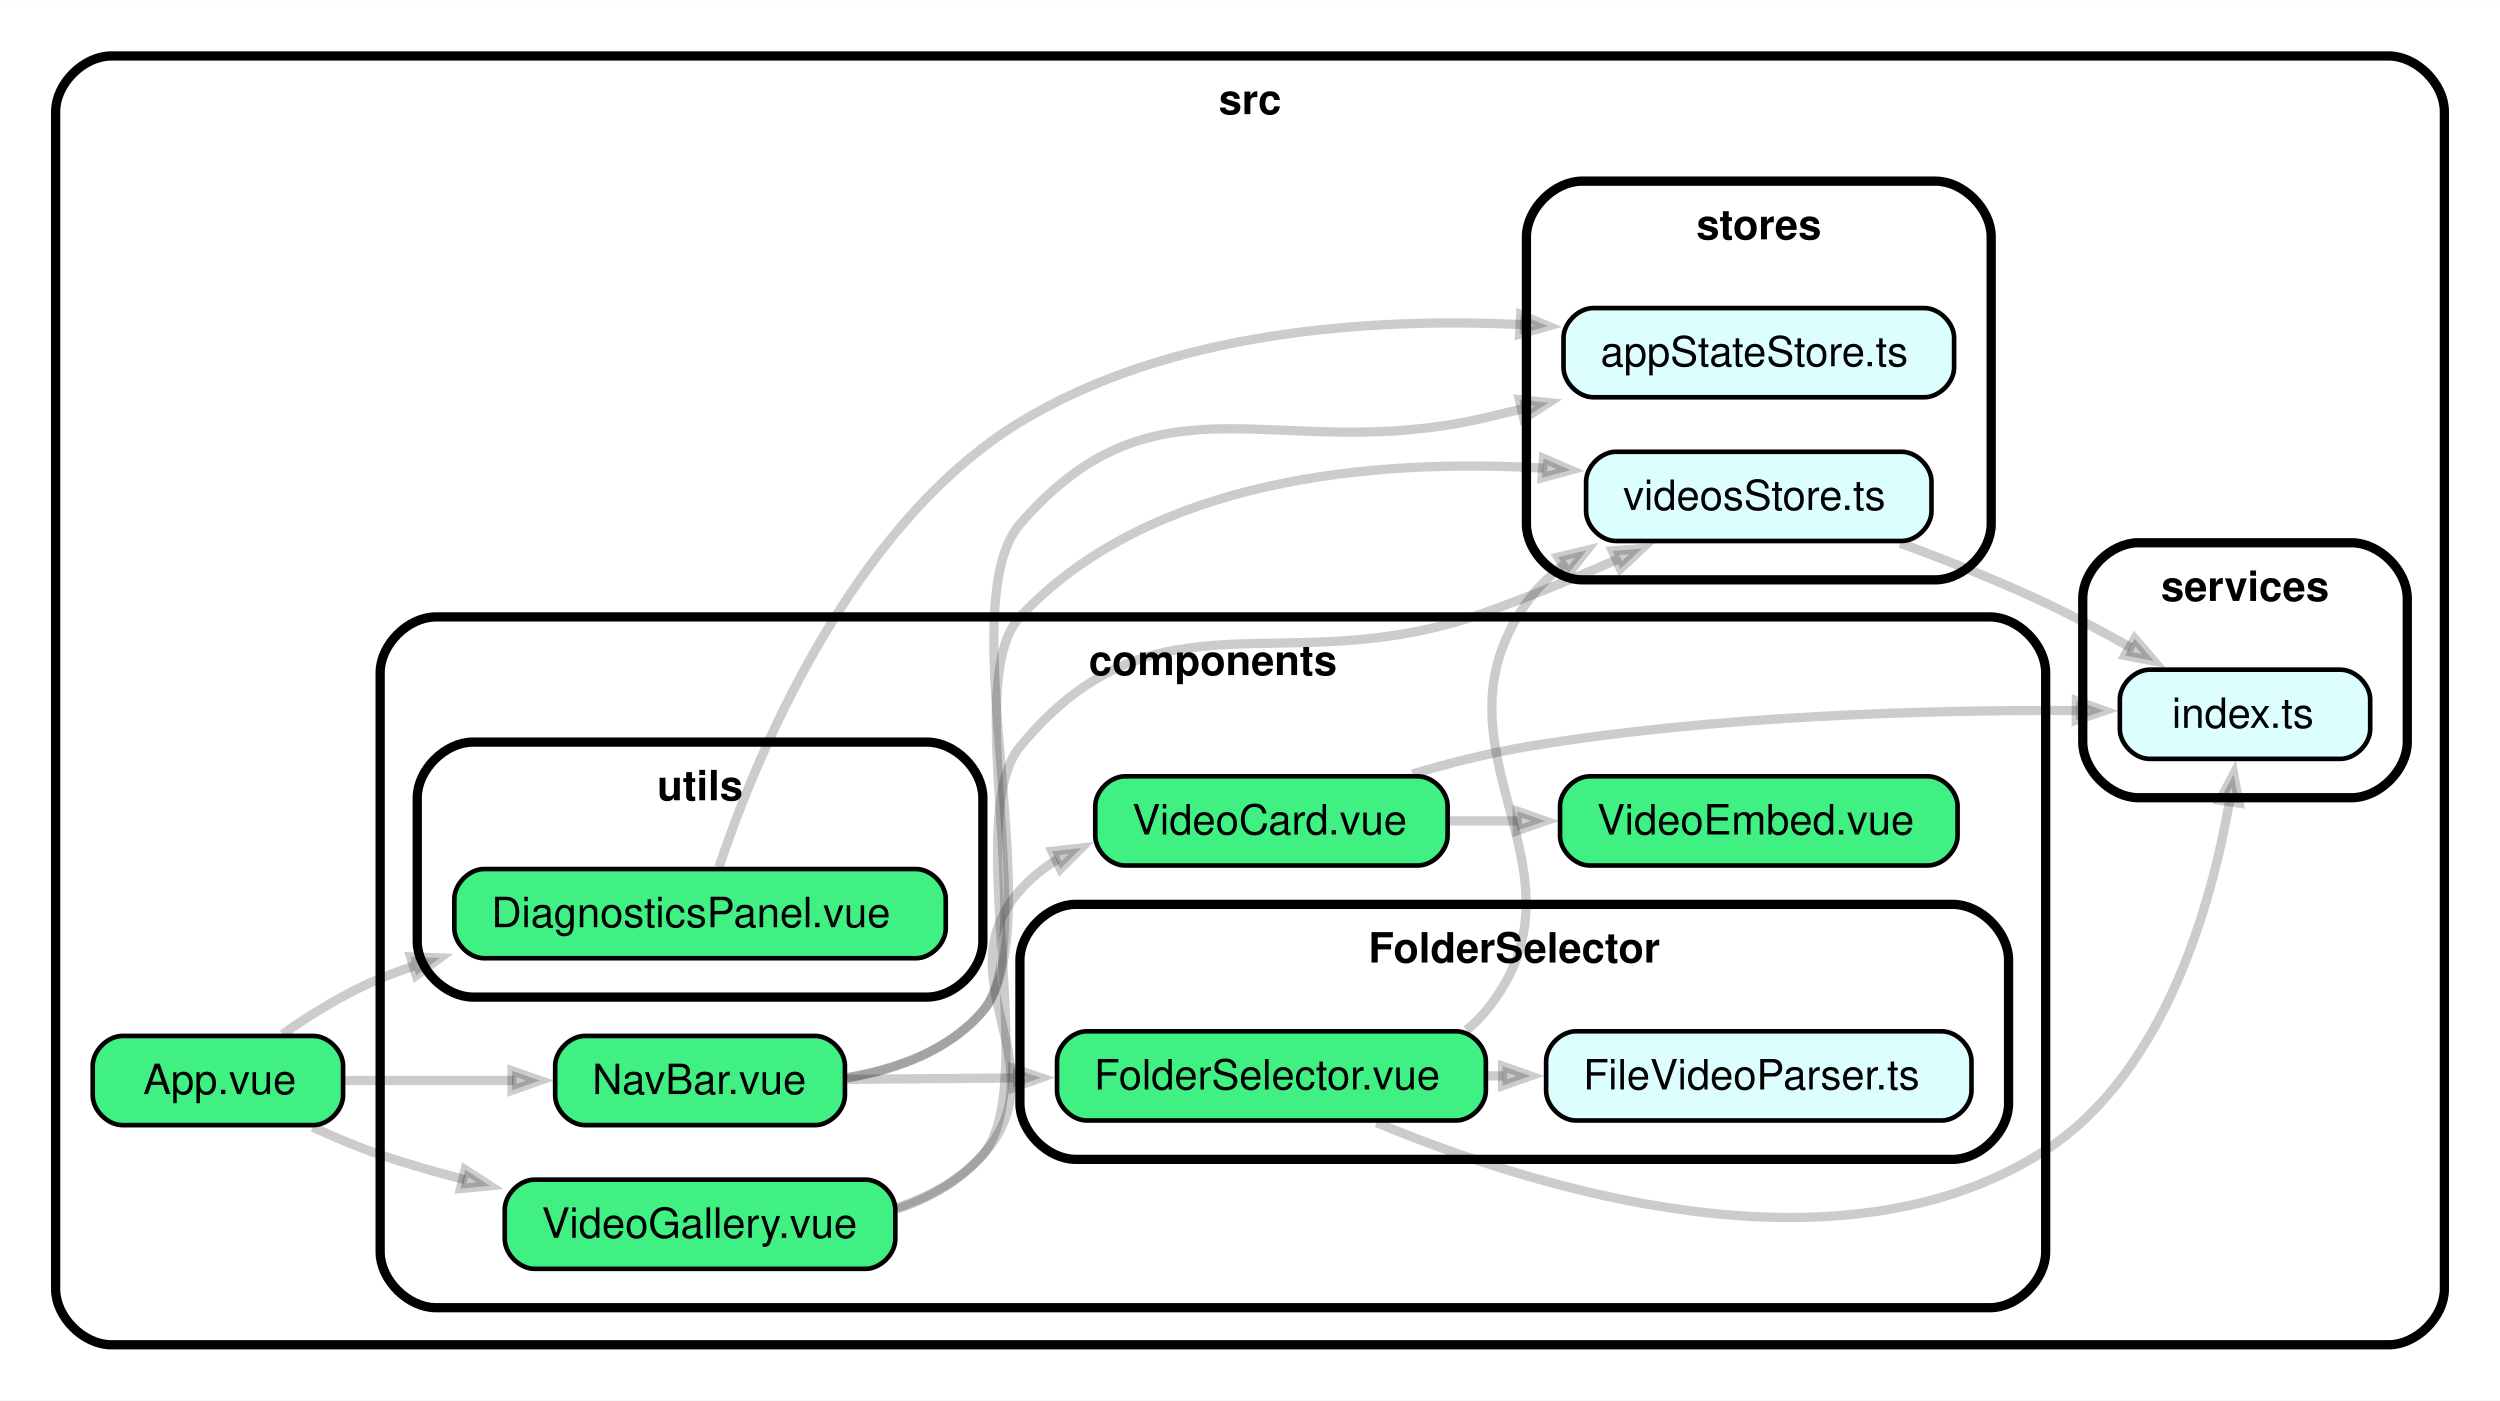
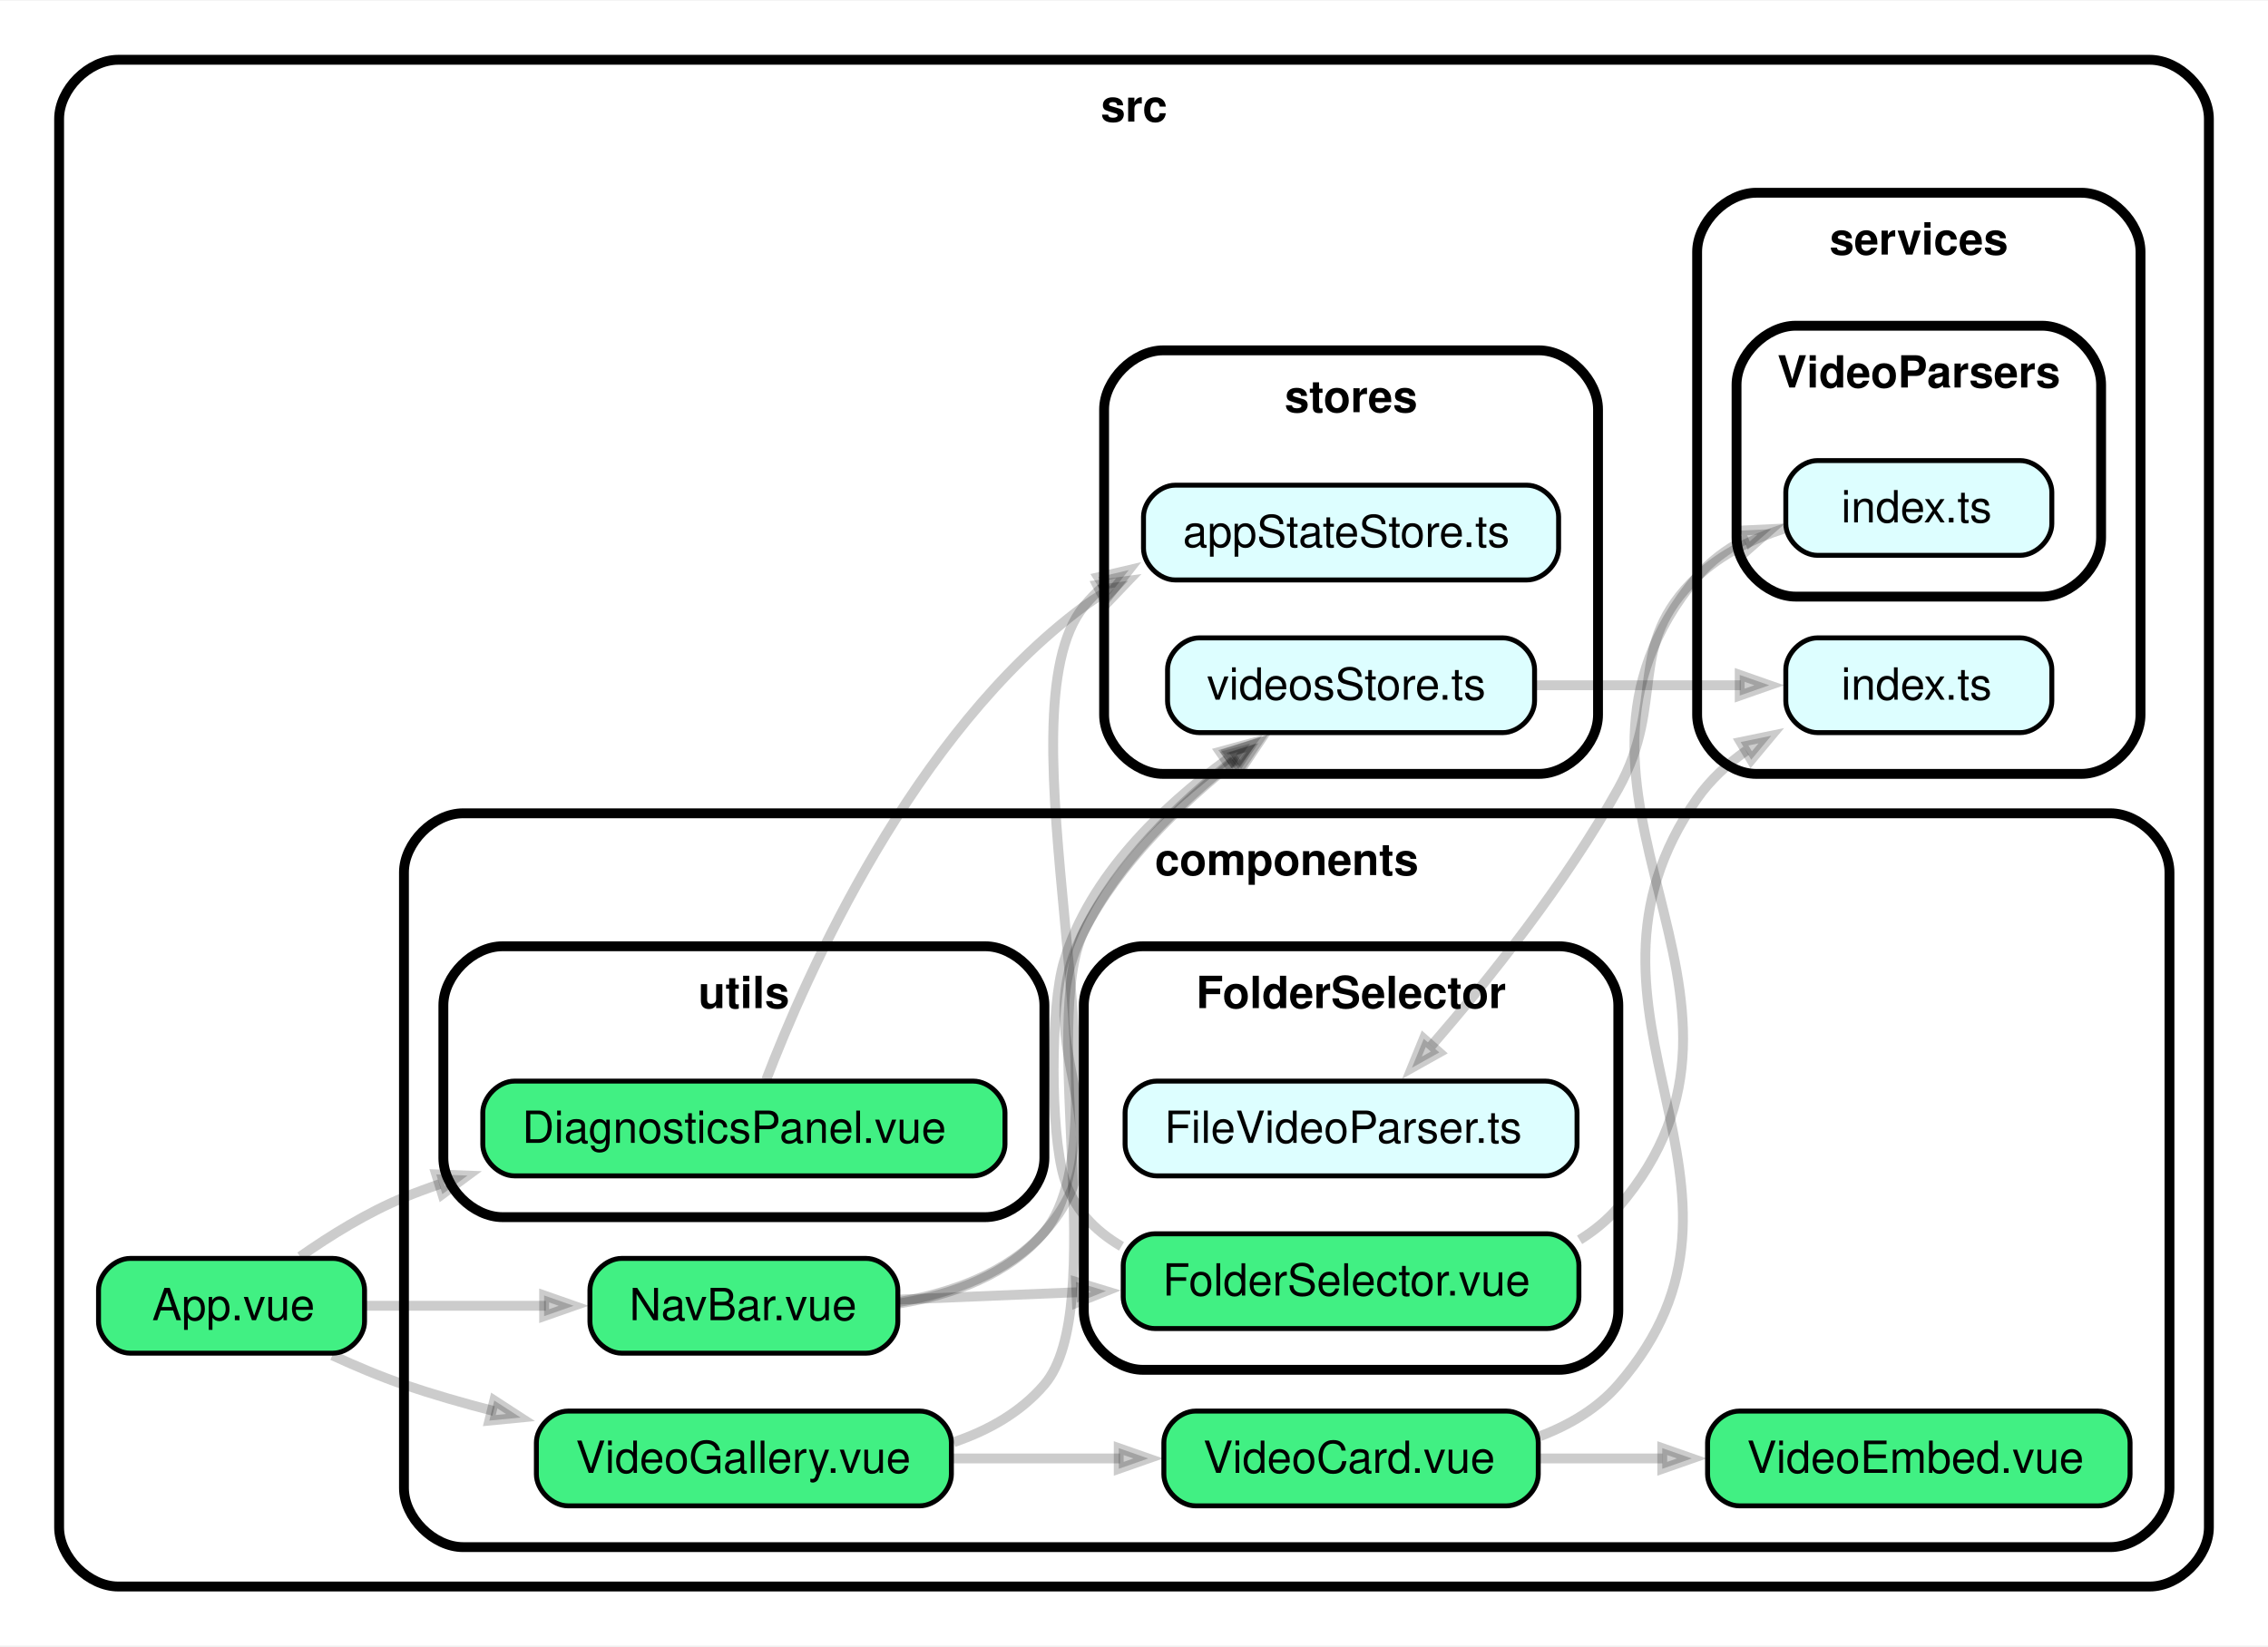
- <svg xmlns="http://www.w3.org/2000/svg" xmlns:xlink="http://www.w3.org/1999/xlink" width="539pt" height="302pt" viewBox="0.00 0.00 539.25 302.00">
-   <g id="graph0" class="graph" transform="scale(1 1) rotate(0) translate(4 298)">
-     <polygon fill="white" stroke="none" points="-4,4 -4,-298 535.25,-298 535.25,4 -4,4" />
+ <svg xmlns="http://www.w3.org/2000/svg" xmlns:xlink="http://www.w3.org/1999/xlink" width="460pt" height="334pt" viewBox="0.00 0.00 460.38 334.00">
+   <g id="graph0" class="graph" transform="scale(1 1) rotate(0) translate(4 330)">
+     <polygon fill="white" stroke="none" points="-4,4 -4,-330 456.38,-330 456.38,4 -4,4" />
    <g id="clust1" class="cluster">
-       <path fill="#ffffff" stroke="black" stroke-width="2" d="M20,-8C20,-8 511.25,-8 511.25,-8 517.25,-8 523.25,-14 523.25,-20 523.25,-20 523.25,-274 523.25,-274 523.25,-280 517.25,-286 511.25,-286 511.25,-286 20,-286 20,-286 14,-286 8,-280 8,-274 8,-274 8,-20 8,-20 8,-14 14,-8 20,-8" />
-       <text text-anchor="middle" x="265.62" y="-273.45" font-family="Helvetica,sans-Serif" font-weight="bold" font-size="9.00">src</text>
+       <path fill="#ffffff" stroke="black" stroke-width="2" d="M20,-8C20,-8 432.38,-8 432.38,-8 438.38,-8 444.38,-14 444.38,-20 444.38,-20 444.38,-306 444.38,-306 444.38,-312 438.38,-318 432.38,-318 432.38,-318 20,-318 20,-318 14,-318 8,-312 8,-306 8,-306 8,-20 8,-20 8,-14 14,-8 20,-8" />
+       <text text-anchor="middle" x="226.19" y="-305.45" font-family="Helvetica,sans-Serif" font-weight="bold" font-size="9.00">src</text>
    </g>
    <g id="clust2" class="cluster">
-       <path fill="#ffffff" stroke="black" stroke-width="2" d="M90,-16C90,-16 425.25,-16 425.25,-16 431.25,-16 437.25,-22 437.25,-28 437.25,-28 437.25,-153 437.25,-153 437.25,-159 431.25,-165 425.25,-165 425.25,-165 90,-165 90,-165 84,-165 78,-159 78,-153 78,-153 78,-28 78,-28 78,-22 84,-16 90,-16" />
-       <text text-anchor="middle" x="257.62" y="-152.45" font-family="Helvetica,sans-Serif" font-weight="bold" font-size="9.00">components</text>
+       <path fill="#ffffff" stroke="black" stroke-width="2" d="M90,-16C90,-16 424.38,-16 424.38,-16 430.38,-16 436.38,-22 436.38,-28 436.38,-28 436.38,-153 436.38,-153 436.38,-159 430.38,-165 424.38,-165 424.38,-165 90,-165 90,-165 84,-165 78,-159 78,-153 78,-153 78,-28 78,-28 78,-22 84,-16 90,-16" />
+       <text text-anchor="middle" x="257.19" y="-152.45" font-family="Helvetica,sans-Serif" font-weight="bold" font-size="9.00">components</text>
    </g>
    <g id="clust3" class="cluster">
-       <path fill="#ffffff" stroke="black" stroke-width="2" d="M228,-48C228,-48 417.25,-48 417.25,-48 423.25,-48 429.25,-54 429.25,-60 429.25,-60 429.25,-91 429.25,-91 429.25,-97 423.25,-103 417.25,-103 417.25,-103 228,-103 228,-103 222,-103 216,-97 216,-91 216,-91 216,-60 216,-60 216,-54 222,-48 228,-48" />
-       <text text-anchor="middle" x="322.62" y="-90.45" font-family="Helvetica,sans-Serif" font-weight="bold" font-size="9.00">FolderSelector</text>
+       <path fill="#ffffff" stroke="black" stroke-width="2" d="M228,-52C228,-52 312.5,-52 312.5,-52 318.5,-52 324.5,-58 324.5,-64 324.5,-64 324.5,-126 324.5,-126 324.5,-132 318.5,-138 312.5,-138 312.5,-138 228,-138 228,-138 222,-138 216,-132 216,-126 216,-126 216,-64 216,-64 216,-58 222,-52 228,-52" />
+       <text text-anchor="middle" x="270.25" y="-125.45" font-family="Helvetica,sans-Serif" font-weight="bold" font-size="9.00">FolderSelector</text>
    </g>
    <g id="clust4" class="cluster">
      <path fill="#ffffff" stroke="black" stroke-width="2" d="M98,-83C98,-83 196,-83 196,-83 202,-83 208,-89 208,-95 208,-95 208,-126 208,-126 208,-132 202,-138 196,-138 196,-138 98,-138 98,-138 92,-138 86,-132 86,-126 86,-126 86,-95 86,-95 86,-89 92,-83 98,-83" />
      <text text-anchor="middle" x="147" y="-125.45" font-family="Helvetica,sans-Serif" font-weight="bold" font-size="9.00">utils</text>
    </g>
    <g id="clust5" class="cluster">
-       <path fill="#ffffff" stroke="black" stroke-width="2" d="M457.25,-126C457.25,-126 503.25,-126 503.25,-126 509.25,-126 515.25,-132 515.25,-138 515.25,-138 515.25,-169 515.25,-169 515.25,-175 509.25,-181 503.25,-181 503.25,-181 457.25,-181 457.25,-181 451.25,-181 445.25,-175 445.25,-169 445.25,-169 445.25,-138 445.25,-138 445.25,-132 451.25,-126 457.25,-126" />
-       <text text-anchor="middle" x="480.25" y="-168.45" font-family="Helvetica,sans-Serif" font-weight="bold" font-size="9.00">services</text>
+       <path fill="#ffffff" stroke="black" stroke-width="2" d="M352.5,-173C352.5,-173 418.5,-173 418.5,-173 424.5,-173 430.5,-179 430.5,-185 430.5,-185 430.5,-279 430.5,-279 430.5,-285 424.5,-291 418.5,-291 418.5,-291 352.5,-291 352.5,-291 346.5,-291 340.5,-285 340.5,-279 340.5,-279 340.5,-185 340.5,-185 340.5,-179 346.5,-173 352.5,-173" />
+       <text text-anchor="middle" x="385.5" y="-278.45" font-family="Helvetica,sans-Serif" font-weight="bold" font-size="9.00">services</text>
    </g>
    <g id="clust6" class="cluster">
-       <path fill="#ffffff" stroke="black" stroke-width="2" d="M337.25,-173C337.25,-173 413.5,-173 413.5,-173 419.5,-173 425.5,-179 425.5,-185 425.5,-185 425.5,-247 425.5,-247 425.5,-253 419.5,-259 413.5,-259 413.5,-259 337.25,-259 337.25,-259 331.25,-259 325.25,-253 325.25,-247 325.25,-247 325.25,-185 325.25,-185 325.25,-179 331.25,-173 337.25,-173" />
-       <text text-anchor="middle" x="375.38" y="-246.45" font-family="Helvetica,sans-Serif" font-weight="bold" font-size="9.00">stores</text>
+       <path fill="#ffffff" stroke="black" stroke-width="2" d="M360.5,-209C360.5,-209 410.5,-209 410.5,-209 416.5,-209 422.5,-215 422.5,-221 422.5,-221 422.5,-252 422.5,-252 422.5,-258 416.5,-264 410.5,-264 410.5,-264 360.5,-264 360.5,-264 354.5,-264 348.5,-258 348.5,-252 348.5,-252 348.5,-221 348.5,-221 348.5,-215 354.5,-209 360.5,-209" />
+       <text text-anchor="middle" x="385.5" y="-251.45" font-family="Helvetica,sans-Serif" font-weight="bold" font-size="9.00">VideoParsers</text>
+     </g>
+     <g id="clust7" class="cluster">
+       <path fill="#ffffff" stroke="black" stroke-width="2" d="M232.12,-173C232.12,-173 308.38,-173 308.38,-173 314.38,-173 320.38,-179 320.38,-185 320.38,-185 320.38,-247 320.38,-247 320.38,-253 314.38,-259 308.38,-259 308.38,-259 232.12,-259 232.12,-259 226.12,-259 220.12,-253 220.12,-247 220.12,-247 220.12,-185 220.12,-185 220.12,-179 226.12,-173 232.12,-173" />
+       <text text-anchor="middle" x="270.25" y="-246.45" font-family="Helvetica,sans-Serif" font-weight="bold" font-size="9.00">stores</text>
    </g>
    <g id="node1" class="node">
      <g id="a_node1">
        <a xlink:href="src/App.vue" xlink:title="App.vue">
          <path fill="#41f083" stroke="black" d="M63.58,-74.62C63.58,-74.62 22.42,-74.62 22.42,-74.62 19.21,-74.62 16,-71.42 16,-68.21 16,-68.21 16,-61.79 16,-61.79 16,-58.58 19.21,-55.38 22.42,-55.38 22.42,-55.38 63.58,-55.38 63.58,-55.38 66.79,-55.38 70,-58.58 70,-61.79 70,-61.79 70,-68.21 70,-68.21 70,-71.42 66.79,-74.62 63.58,-74.62" />
          <text text-anchor="start" x="26.88" y="-62.08" font-family="Helvetica,sans-Serif" font-size="9.00">App.vue</text>
        </a>
      </g>
    </g>
    <g id="node2" class="node">
      <g id="a_node2">
        <a xlink:href="src/components/NavBar.vue" xlink:title="NavBar.vue">
          <path fill="#41f083" stroke="black" d="M171.83,-74.62C171.83,-74.62 122.17,-74.62 122.17,-74.62 118.96,-74.62 115.75,-71.42 115.75,-68.21 115.75,-68.21 115.75,-61.79 115.75,-61.79 115.75,-58.58 118.96,-55.38 122.17,-55.38 122.17,-55.38 171.83,-55.38 171.83,-55.38 175.04,-55.38 178.25,-58.58 178.25,-61.79 178.25,-61.79 178.25,-68.21 178.25,-68.21 178.25,-71.42 175.04,-74.62 171.83,-74.62" />
          <text text-anchor="start" x="123.75" y="-62.08" font-family="Helvetica,sans-Serif" font-size="9.00">NavBar.vue</text>
        </a>
      </g>
    </g>
    <g id="edge1" class="edge">
      <path fill="none" stroke="#000000" stroke-width="2" stroke-opacity="0.2" d="M70.27,-65C81.38,-65 94.56,-65 106.79,-65" />
      <polygon fill="#000000" fill-opacity="0.2" stroke="#000000" stroke-width="2" stroke-opacity="0.2" points="106.45,-67.1 112.45,-65 106.45,-62.9 106.45,-67.1" />
    </g>
    <g id="node3" class="node">
      <g id="a_node3">
        <a xlink:href="src/components/utils/DiagnosticsPanel.vue" xlink:title="DiagnosticsPanel.vue">
          <path fill="#41f083" stroke="black" d="M193.58,-110.62C193.58,-110.62 100.42,-110.62 100.42,-110.62 97.21,-110.62 94,-107.42 94,-104.21 94,-104.21 94,-97.79 94,-97.79 94,-94.58 97.21,-91.38 100.42,-91.38 100.42,-91.38 193.58,-91.38 193.58,-91.38 196.79,-91.38 200,-94.58 200,-97.79 200,-97.79 200,-104.21 200,-104.21 200,-107.42 196.79,-110.62 193.58,-110.62" />
          <text text-anchor="start" x="102" y="-98.08" font-family="Helvetica,sans-Serif" font-size="9.00">DiagnosticsPanel.vue</text>
        </a>
      </g>
    </g>
    <g id="edge2" class="edge">
      <path fill="none" stroke="#000000" stroke-width="2" stroke-opacity="0.2" d="M56.93,-74.99C63.03,-79.27 70.58,-83.96 78,-87 80.35,-87.96 82.78,-88.86 85.25,-89.7" />
      <polygon fill="#000000" fill-opacity="0.2" stroke="#000000" stroke-width="2" stroke-opacity="0.2" points="84.55,-91.68 90.9,-91.44 85.79,-87.67 84.55,-91.68" />
    </g>
    <g id="node4" class="node">
      <g id="a_node4">
        <a xlink:href="src/components/VideoGallery.vue" xlink:title="VideoGallery.vue">
          <path fill="#41f083" stroke="black" d="M182.71,-43.62C182.71,-43.62 111.29,-43.62 111.29,-43.62 108.08,-43.62 104.88,-40.42 104.88,-37.21 104.88,-37.21 104.88,-30.79 104.88,-30.79 104.88,-27.58 108.08,-24.38 111.29,-24.38 111.29,-24.38 182.71,-24.38 182.71,-24.38 185.92,-24.38 189.12,-27.58 189.12,-30.79 189.12,-30.79 189.12,-37.21 189.12,-37.21 189.12,-40.42 185.92,-43.62 182.71,-43.62" />
          <text text-anchor="start" x="112.88" y="-31.07" font-family="Helvetica,sans-Serif" font-size="9.00">VideoGallery.vue</text>
        </a>
      </g>
    </g>
    <g id="edge3" class="edge">
      <path fill="none" stroke="#000000" stroke-width="2" stroke-opacity="0.2" d="M63.47,-54.93C68.15,-52.77 73.18,-50.64 78,-49 83.82,-47.02 90.01,-45.23 96.2,-43.64" />
      <polygon fill="#000000" fill-opacity="0.2" stroke="#000000" stroke-width="2" stroke-opacity="0.2" points="96.33,-45.77 101.66,-42.31 95.33,-41.69 96.33,-45.77" />
    </g>
    <g id="node6" class="node">
      <g id="a_node6">
        <a xlink:href="src/components/FolderSelector/FolderSelector.vue" xlink:title="FolderSelector.vue">
-           <path fill="#41f083" stroke="black" d="M310.08,-75.62C310.08,-75.62 230.42,-75.62 230.42,-75.62 227.21,-75.62 224,-72.42 224,-69.21 224,-69.21 224,-62.79 224,-62.79 224,-59.58 227.21,-56.38 230.42,-56.38 230.42,-56.38 310.08,-56.38 310.08,-56.38 313.29,-56.38 316.5,-59.58 316.5,-62.79 316.5,-62.79 316.5,-69.21 316.5,-69.21 316.5,-72.42 313.29,-75.62 310.08,-75.62" />
-           <text text-anchor="start" x="232" y="-63.08" font-family="Helvetica,sans-Serif" font-size="9.00">FolderSelector.vue</text>
+           <path fill="#41f083" stroke="black" d="M310.08,-79.62C310.08,-79.62 230.42,-79.62 230.42,-79.62 227.21,-79.62 224,-76.42 224,-73.21 224,-73.21 224,-66.79 224,-66.79 224,-63.58 227.21,-60.38 230.42,-60.38 230.42,-60.38 310.08,-60.38 310.08,-60.38 313.29,-60.38 316.5,-63.58 316.5,-66.79 316.5,-66.79 316.5,-73.21 316.5,-73.21 316.5,-76.42 313.29,-79.62 310.08,-79.62" />
+           <text text-anchor="start" x="232" y="-67.08" font-family="Helvetica,sans-Serif" font-size="9.00">FolderSelector.vue</text>
+         </a>
+       </g>
+     </g>
+     <g id="edge6" class="edge">
+       <path fill="none" stroke="#000000" stroke-width="2" stroke-opacity="0.2" d="M178.6,-66.26C189.55,-66.71 202.25,-67.24 214.61,-67.75" />
+       <polygon fill="#000000" fill-opacity="0.2" stroke="#000000" stroke-width="2" stroke-opacity="0.2" points="214.42,-69.84 220.5,-67.99 214.6,-65.64 214.42,-69.84" />
+     </g>
+     <g id="node8" class="node">
+       <g id="a_node8">
+         <a xlink:href="src/stores/videosStore.ts" xlink:title="videosStore.ts">
+           <path fill="#ddfeff" stroke="black" d="M301.08,-200.62C301.08,-200.62 239.42,-200.62 239.42,-200.62 236.21,-200.62 233,-197.42 233,-194.21 233,-194.21 233,-187.79 233,-187.79 233,-184.58 236.21,-181.38 239.42,-181.38 239.42,-181.38 301.08,-181.38 301.08,-181.38 304.29,-181.38 307.5,-184.58 307.5,-187.79 307.5,-187.79 307.5,-194.21 307.5,-194.21 307.5,-197.42 304.29,-200.62 301.08,-200.62" />
+           <text text-anchor="start" x="241" y="-188.07" font-family="Helvetica,sans-Serif" font-size="9.00">videosStore.ts</text>
+         </a>
+       </g>
+     </g>
+     <g id="edge8" class="edge">
+       <path fill="none" stroke="#000000" stroke-width="2" stroke-opacity="0.2" d="M178.48,-65.77C189.27,-67.63 200.57,-71.66 208,-80 226.2,-100.41 203.53,-116.67 216,-141 223.12,-154.89 235.69,-166.97 246.84,-175.79" />
+       <polygon fill="#000000" fill-opacity="0.2" stroke="#000000" stroke-width="2" stroke-opacity="0.2" points="245.41,-177.34 251.47,-179.27 247.93,-173.98 245.41,-177.34" />
+     </g>
+     <g id="node9" class="node">
+       <g id="a_node9">
+         <a xlink:href="src/stores/appStateStore.ts" xlink:title="appStateStore.ts">
+           <path fill="#ddfeff" stroke="black" d="M305.96,-231.62C305.96,-231.62 234.54,-231.62 234.54,-231.62 231.33,-231.62 228.12,-228.42 228.12,-225.21 228.12,-225.21 228.12,-218.79 228.12,-218.79 228.12,-215.58 231.33,-212.38 234.54,-212.38 234.54,-212.38 305.96,-212.38 305.96,-212.38 309.17,-212.38 312.38,-215.58 312.38,-218.79 312.38,-218.79 312.38,-225.21 312.38,-225.21 312.38,-228.42 309.17,-231.62 305.96,-231.62" />
+           <text text-anchor="start" x="236.12" y="-219.07" font-family="Helvetica,sans-Serif" font-size="9.00">appStateStore.ts</text>
        </a>
      </g>
    </g>
    <g id="edge7" class="edge">
-       <path fill="none" stroke="#000000" stroke-width="2" stroke-opacity="0.2" d="M178.6,-65.25C189.55,-65.34 202.25,-65.45 214.61,-65.55" />
-       <polygon fill="#000000" fill-opacity="0.2" stroke="#000000" stroke-width="2" stroke-opacity="0.2" points="214.49,-67.65 220.5,-65.6 214.52,-63.45 214.49,-67.65" />
+       <path fill="none" stroke="#000000" stroke-width="2" stroke-opacity="0.2" d="M178.47,-65.46C189.4,-67.26 200.79,-71.34 208,-80 226.1,-101.73 198.23,-185 216,-207 217.28,-208.58 218.7,-210 220.25,-211.28" />
+       <polygon fill="#000000" fill-opacity="0.2" stroke="#000000" stroke-width="2" stroke-opacity="0.2" points="218.94,-212.93 225.12,-214.38 221.19,-209.39 218.94,-212.93" />
    </g>
-     <g id="node8" class="node">
-       <g id="a_node8">
-         <a xlink:href="src/stores/videosStore.ts" xlink:title="videosStore.ts">
-           <path fill="#ddfeff" stroke="black" d="M406.21,-200.62C406.21,-200.62 344.54,-200.62 344.54,-200.62 341.33,-200.62 338.12,-197.42 338.12,-194.21 338.12,-194.21 338.12,-187.79 338.12,-187.79 338.12,-184.58 341.33,-181.38 344.54,-181.38 344.54,-181.38 406.21,-181.38 406.21,-181.38 409.42,-181.38 412.62,-184.58 412.62,-187.79 412.62,-187.79 412.62,-194.21 412.62,-194.21 412.62,-197.42 409.42,-200.62 406.21,-200.62" />
-           <text text-anchor="start" x="346.12" y="-188.07" font-family="Helvetica,sans-Serif" font-size="9.00">videosStore.ts</text>
+     <g id="edge13" class="edge">
+       <path fill="none" stroke="#000000" stroke-width="2" stroke-opacity="0.2" d="M151.53,-110.89C159.56,-131.92 181.21,-181.23 216,-207 217.22,-207.9 218.49,-208.75 219.81,-209.55" />
+       <polygon fill="#000000" fill-opacity="0.2" stroke="#000000" stroke-width="2" stroke-opacity="0.2" points="218.71,-211.35 225.01,-212.21 220.62,-207.61 218.71,-211.35" />
+     </g>
+     <g id="edge12" class="edge">
+       <path fill="none" stroke="#000000" stroke-width="2" stroke-opacity="0.2" d="M189.58,-37.3C196.62,-39.68 203.19,-43.36 208,-49 221.32,-64.61 207.04,-122.54 216,-141 222.77,-154.94 235.21,-166.97 246.37,-175.73" />
+       <polygon fill="#000000" fill-opacity="0.2" stroke="#000000" stroke-width="2" stroke-opacity="0.2" points="244.95,-177.29 251.02,-179.2 247.46,-173.93 244.95,-177.29" />
+     </g>
+     <g id="node10" class="node">
+       <g id="a_node10">
+         <a xlink:href="src/components/VideoCard.vue" xlink:title="VideoCard.vue">
+           <path fill="#41f083" stroke="black" d="M301.83,-43.62C301.83,-43.62 238.67,-43.62 238.67,-43.62 235.46,-43.62 232.25,-40.42 232.25,-37.21 232.25,-37.21 232.25,-30.79 232.25,-30.79 232.25,-27.58 235.46,-24.38 238.67,-24.38 238.67,-24.38 301.83,-24.38 301.83,-24.38 305.04,-24.38 308.25,-27.58 308.25,-30.79 308.25,-30.79 308.25,-37.21 308.25,-37.21 308.25,-40.42 305.04,-43.62 301.83,-43.62" />
+           <text text-anchor="start" x="240.25" y="-31.07" font-family="Helvetica,sans-Serif" font-size="9.00">VideoCard.vue</text>
+         </a>
+       </g>
+     </g>
+     <g id="edge11" class="edge">
+       <path fill="none" stroke="#000000" stroke-width="2" stroke-opacity="0.2" d="M189.39,-34C200.32,-34 212.19,-34 223.35,-34" />
+       <polygon fill="#000000" fill-opacity="0.2" stroke="#000000" stroke-width="2" stroke-opacity="0.2" points="223.09,-36.1 229.09,-34 223.09,-31.9 223.09,-36.1" />
+     </g>
+     <g id="node5" class="node">
+       <g id="a_node5">
+         <a xlink:href="src/components/FolderSelector/FileVideoParser.ts" xlink:title="FileVideoParser.ts">
+           <path fill="#ddfeff" stroke="black" d="M309.71,-110.62C309.71,-110.62 230.79,-110.62 230.79,-110.62 227.58,-110.62 224.38,-107.42 224.38,-104.21 224.38,-104.21 224.38,-97.79 224.38,-97.79 224.38,-94.58 227.58,-91.38 230.79,-91.38 230.79,-91.38 309.71,-91.38 309.71,-91.38 312.92,-91.38 316.12,-94.58 316.12,-97.79 316.12,-97.79 316.12,-104.21 316.12,-104.21 316.12,-107.42 312.92,-110.62 309.71,-110.62" />
+           <text text-anchor="start" x="232.38" y="-98.08" font-family="Helvetica,sans-Serif" font-size="9.00">FileVideoParser.ts</text>
+         </a>
+       </g>
+     </g>
+     <g id="node7" class="node">
+       <g id="a_node7">
+         <a xlink:href="src/services/VideoParsers/index.ts" xlink:title="index.ts">
+           <path fill="#ddfeff" stroke="black" d="M406.08,-236.62C406.08,-236.62 364.92,-236.62 364.92,-236.62 361.71,-236.62 358.5,-233.42 358.5,-230.21 358.5,-230.21 358.5,-223.79 358.5,-223.79 358.5,-220.58 361.71,-217.38 364.92,-217.38 364.92,-217.38 406.08,-217.38 406.08,-217.38 409.29,-217.38 412.5,-220.58 412.5,-223.79 412.5,-223.79 412.5,-230.21 412.5,-230.21 412.5,-233.42 409.29,-236.62 406.08,-236.62" />
+           <text text-anchor="start" x="369.75" y="-224.07" font-family="Helvetica,sans-Serif" font-size="9.00">index.ts</text>
+         </a>
+       </g>
+     </g>
+     <g id="edge4" class="edge">
+       <path fill="none" stroke="#000000" stroke-width="2" stroke-opacity="0.2" d="M316.64,-78.39C319.57,-80.2 322.25,-82.38 324.5,-85 361.88,-128.47 303.85,-168.91 340.5,-213 343.11,-216.14 346.42,-218.58 350.04,-220.48" />
+       <polygon fill="#000000" fill-opacity="0.2" stroke="#000000" stroke-width="2" stroke-opacity="0.2" points="349.19,-222.4 355.54,-222.7 350.77,-218.51 349.19,-222.4" />
+     </g>
+     <g id="edge5" class="edge">
+       <path fill="none" stroke="#000000" stroke-width="2" stroke-opacity="0.2" d="M223.65,-77.07C218.2,-80.25 213.9,-84.72 212,-91 209.17,-100.36 209.17,-125.64 212,-135 217.21,-152.22 231.82,-166.24 245.11,-175.95" />
+       <polygon fill="#000000" fill-opacity="0.2" stroke="#000000" stroke-width="2" stroke-opacity="0.2" points="243.65,-177.5 249.79,-179.17 246.04,-174.04 243.65,-177.5" />
+     </g>
+     <g id="edge14" class="edge">
+       <path fill="none" stroke="#000000" stroke-width="2" stroke-opacity="0.2" d="M358.2,-222.82C351.79,-220.75 345.37,-217.65 340.5,-213 325.74,-198.93 334.4,-187.83 324.5,-170 313.84,-150.8 298.16,-131.19 286.57,-117.81" />
+       <polygon fill="#000000" fill-opacity="0.2" stroke="#000000" stroke-width="2" stroke-opacity="0.2" points="288.16,-116.44 282.61,-113.33 285.01,-119.22 288.16,-116.44" />
+     </g>
+     <g id="node12" class="node">
+       <g id="a_node12">
+         <a xlink:href="src/services/index.ts" xlink:title="index.ts">
+           <path fill="#ddfeff" stroke="black" d="M406.08,-200.62C406.08,-200.62 364.92,-200.62 364.92,-200.62 361.71,-200.62 358.5,-197.42 358.5,-194.21 358.5,-194.21 358.5,-187.79 358.5,-187.79 358.5,-184.58 361.71,-181.38 364.92,-181.38 364.92,-181.38 406.08,-181.38 406.08,-181.38 409.29,-181.38 412.5,-184.58 412.5,-187.79 412.5,-187.79 412.5,-194.21 412.5,-194.21 412.5,-197.42 409.29,-200.62 406.08,-200.62" />
+           <text text-anchor="start" x="369.75" y="-188.07" font-family="Helvetica,sans-Serif" font-size="9.00">index.ts</text>
+         </a>
+       </g>
+     </g>
+     <g id="edge15" class="edge">
+       <path fill="none" stroke="#000000" stroke-width="2" stroke-opacity="0.2" d="M307.71,-191C321.05,-191 336.11,-191 349.34,-191" />
+       <polygon fill="#000000" fill-opacity="0.2" stroke="#000000" stroke-width="2" stroke-opacity="0.2" points="349.14,-193.1 355.14,-191 349.14,-188.9 349.14,-193.1" />
+     </g>
+     <g id="node11" class="node">
+       <g id="a_node11">
+         <a xlink:href="src/components/VideoEmbed.vue" xlink:title="VideoEmbed.vue">
+           <path fill="#41f083" stroke="black" d="M421.96,-43.62C421.96,-43.62 349.04,-43.62 349.04,-43.62 345.83,-43.62 342.62,-40.42 342.62,-37.21 342.62,-37.21 342.62,-30.79 342.62,-30.79 342.62,-27.58 345.83,-24.38 349.04,-24.38 349.04,-24.38 421.96,-24.38 421.96,-24.38 425.17,-24.38 428.38,-27.58 428.38,-30.79 428.38,-30.79 428.38,-37.21 428.38,-37.21 428.38,-40.42 425.17,-43.62 421.96,-43.62" />
+           <text text-anchor="start" x="350.62" y="-31.07" font-family="Helvetica,sans-Serif" font-size="9.00">VideoEmbed.vue</text>
        </a>
      </g>
    </g>
    <g id="edge9" class="edge">
-       <path fill="none" stroke="#000000" stroke-width="2" stroke-opacity="0.2" d="M178.64,-65.63C189.46,-67.47 200.72,-71.53 208,-80 220.36,-94.39 203.05,-151.13 216,-165 244.22,-195.23 292.95,-199.15 328.93,-197.1" />
-       <polygon fill="#000000" fill-opacity="0.2" stroke="#000000" stroke-width="2" stroke-opacity="0.2" points="328.93,-199.21 334.76,-196.68 328.62,-195.02 328.93,-199.21" />
-     </g>
-     <g id="node9" class="node">
-       <g id="a_node9">
-         <a xlink:href="src/stores/appStateStore.ts" xlink:title="appStateStore.ts">
-           <path fill="#ddfeff" stroke="black" d="M411.08,-231.62C411.08,-231.62 339.67,-231.62 339.67,-231.62 336.46,-231.62 333.25,-228.42 333.25,-225.21 333.25,-225.21 333.25,-218.79 333.25,-218.79 333.25,-215.58 336.46,-212.38 339.67,-212.38 339.67,-212.38 411.08,-212.38 411.08,-212.38 414.29,-212.38 417.5,-215.58 417.5,-218.79 417.5,-218.79 417.5,-225.21 417.5,-225.21 417.5,-228.42 414.29,-231.62 411.08,-231.62" />
-           <text text-anchor="start" x="341.25" y="-219.07" font-family="Helvetica,sans-Serif" font-size="9.00">appStateStore.ts</text>
-         </a>
-       </g>
-     </g>
-     <g id="edge8" class="edge">
-       <path fill="none" stroke="#000000" stroke-width="2" stroke-opacity="0.2" d="M178.72,-65.56C189.55,-67.39 200.8,-71.47 208,-80 223.09,-97.88 200.73,-167.27 216,-185 245.9,-219.72 271.9,-197.5 316.5,-208 319.08,-208.61 321.73,-209.23 324.4,-209.87" />
-       <polygon fill="#000000" fill-opacity="0.2" stroke="#000000" stroke-width="2" stroke-opacity="0.2" points="323.71,-211.86 330.03,-211.22 324.68,-207.78 323.71,-211.86" />
-     </g>
-     <g id="edge14" class="edge">
-       <path fill="none" stroke="#000000" stroke-width="2" stroke-opacity="0.2" d="M151.09,-111.06C158.37,-132.86 178.85,-184.35 216,-207 248.26,-226.66 291.25,-229.6 324.31,-228.06" />
-       <polygon fill="#000000" fill-opacity="0.2" stroke="#000000" stroke-width="2" stroke-opacity="0.2" points="324.03,-230.18 329.89,-227.73 323.78,-225.99 324.03,-230.18" />
-     </g>
-     <g id="edge13" class="edge">
-       <path fill="none" stroke="#000000" stroke-width="2" stroke-opacity="0.2" d="M189.56,-37.31C196.6,-39.69 203.18,-43.37 208,-49 220.77,-63.91 203.5,-121.86 216,-137 245.6,-172.85 272.74,-150.31 316.5,-166 325.79,-169.33 335.72,-173.42 344.68,-177.32" />
-       <polygon fill="#000000" fill-opacity="0.2" stroke="#000000" stroke-width="2" stroke-opacity="0.2" points="343.82,-179.23 350.16,-179.74 345.52,-175.39 343.82,-179.23" />
-     </g>
-     <g id="node10" class="node">
-       <g id="a_node10">
-         <a xlink:href="src/components/VideoCard.vue" xlink:title="VideoCard.vue">
-           <path fill="#41f083" stroke="black" d="M301.83,-130.62C301.83,-130.62 238.67,-130.62 238.67,-130.62 235.46,-130.62 232.25,-127.42 232.25,-124.21 232.25,-124.21 232.25,-117.79 232.25,-117.79 232.25,-114.58 235.46,-111.38 238.67,-111.38 238.67,-111.38 301.83,-111.38 301.83,-111.38 305.04,-111.38 308.25,-114.58 308.25,-117.79 308.25,-117.79 308.25,-124.21 308.25,-124.21 308.25,-127.42 305.04,-130.62 301.83,-130.62" />
-           <text text-anchor="start" x="240.25" y="-118.08" font-family="Helvetica,sans-Serif" font-size="9.00">VideoCard.vue</text>
-         </a>
-       </g>
-     </g>
-     <g id="edge12" class="edge">
-       <path fill="none" stroke="#000000" stroke-width="2" stroke-opacity="0.2" d="M189.34,-37.5C196.4,-39.86 203.04,-43.49 208,-49 225.11,-68.02 199.17,-86.73 216,-106 218.31,-108.65 221.06,-110.85 224.06,-112.67" />
-       <polygon fill="#000000" fill-opacity="0.2" stroke="#000000" stroke-width="2" stroke-opacity="0.2" points="222.91,-114.45 229.23,-115.16 224.73,-110.66 222.91,-114.45" />
-     </g>
-     <g id="node5" class="node">
-       <g id="a_node5">
-         <a xlink:href="src/components/FolderSelector/FileVideoParser.ts" xlink:title="FileVideoParser.ts">
-           <path fill="#ddfeff" stroke="black" d="M414.83,-75.62C414.83,-75.62 335.92,-75.62 335.92,-75.62 332.71,-75.62 329.5,-72.42 329.5,-69.21 329.5,-69.21 329.5,-62.79 329.5,-62.79 329.5,-59.58 332.71,-56.38 335.92,-56.38 335.92,-56.38 414.83,-56.38 414.83,-56.38 418.04,-56.38 421.25,-59.58 421.25,-62.79 421.25,-62.79 421.25,-69.21 421.25,-69.21 421.25,-72.42 418.04,-75.62 414.83,-75.62" />
-           <text text-anchor="start" x="337.5" y="-63.08" font-family="Helvetica,sans-Serif" font-size="9.00">FileVideoParser.ts</text>
-         </a>
-       </g>
-     </g>
-     <g id="edge4" class="edge">
-       <path fill="none" stroke="#000000" stroke-width="2" stroke-opacity="0.2" d="M316.78,-66C317.94,-66 319.09,-66 320.25,-66" />
-       <polygon fill="#000000" fill-opacity="0.2" stroke="#000000" stroke-width="2" stroke-opacity="0.2" points="320.11,-68.1 326.11,-66 320.11,-63.9 320.11,-68.1" />
-     </g>
-     <g id="node7" class="node">
-       <g id="a_node7">
-         <a xlink:href="src/services/index.ts" xlink:title="index.ts">
-           <path fill="#ddfeff" stroke="black" d="M500.83,-153.62C500.83,-153.62 459.67,-153.62 459.67,-153.62 456.46,-153.62 453.25,-150.42 453.25,-147.21 453.25,-147.21 453.25,-140.79 453.25,-140.79 453.25,-137.58 456.46,-134.38 459.67,-134.38 459.67,-134.38 500.83,-134.38 500.83,-134.38 504.04,-134.38 507.25,-137.58 507.25,-140.79 507.25,-140.79 507.25,-147.21 507.25,-147.21 507.25,-150.42 504.04,-153.62 500.83,-153.62" />
-           <text text-anchor="start" x="464.5" y="-141.07" font-family="Helvetica,sans-Serif" font-size="9.00">index.ts</text>
-         </a>
-       </g>
-     </g>
-     <g id="edge5" class="edge">
-       <path fill="none" stroke="#000000" stroke-width="2" stroke-opacity="0.2" d="M292.92,-55.92C326.71,-41.85 392.67,-21.09 437.25,-50 462.86,-66.6 472.99,-102.87 476.9,-125.19" />
-       <polygon fill="#000000" fill-opacity="0.2" stroke="#000000" stroke-width="2" stroke-opacity="0.2" points="474.82,-125.46 477.8,-131.08 478.97,-124.83 474.82,-125.46" />
-     </g>
-     <g id="edge6" class="edge">
-       <path fill="none" stroke="#000000" stroke-width="2" stroke-opacity="0.2" d="M312.31,-75.89C313.84,-77.11 315.25,-78.47 316.5,-80 341.36,-110.44 302.54,-135.92 325.25,-168 327.45,-171.11 330.19,-173.82 333.23,-176.16" />
-       <polygon fill="#000000" fill-opacity="0.2" stroke="#000000" stroke-width="2" stroke-opacity="0.2" points="332.06,-177.9 338.25,-179.38 334.33,-174.37 332.06,-177.9" />
-     </g>
-     <g id="edge15" class="edge">
-       <path fill="none" stroke="#000000" stroke-width="2" stroke-opacity="0.2" d="M405.87,-180.92C415.97,-177.19 427.23,-172.72 437.25,-168 443.31,-165.15 449.67,-161.74 455.55,-158.41" />
-       <polygon fill="#000000" fill-opacity="0.2" stroke="#000000" stroke-width="2" stroke-opacity="0.2" points="456.46,-160.31 460.6,-155.48 454.35,-156.68 456.46,-160.31" />
-     </g>
-     <g id="edge11" class="edge">
-       <path fill="none" stroke="#000000" stroke-width="2" stroke-opacity="0.2" d="M300.65,-131.12C308.55,-133.45 317.15,-135.64 325.25,-137 365.61,-143.79 412.69,-144.97 444.07,-144.81" />
-       <polygon fill="#000000" fill-opacity="0.2" stroke="#000000" stroke-width="2" stroke-opacity="0.2" points="443.88,-146.92 449.86,-144.76 443.84,-142.72 443.88,-146.92" />
-     </g>
-     <g id="node11" class="node">
-       <g id="a_node11">
-         <a xlink:href="src/components/VideoEmbed.vue" xlink:title="VideoEmbed.vue">
-           <path fill="#41f083" stroke="black" d="M411.83,-130.62C411.83,-130.62 338.92,-130.62 338.92,-130.62 335.71,-130.62 332.5,-127.42 332.5,-124.21 332.5,-124.21 332.5,-117.79 332.5,-117.79 332.5,-114.58 335.71,-111.38 338.92,-111.38 338.92,-111.38 411.83,-111.38 411.83,-111.38 415.04,-111.38 418.25,-114.58 418.25,-117.79 418.25,-117.79 418.25,-124.21 418.25,-124.21 418.25,-127.42 415.04,-130.62 411.83,-130.62" />
-           <text text-anchor="start" x="340.5" y="-118.08" font-family="Helvetica,sans-Serif" font-size="9.00">VideoEmbed.vue</text>
-         </a>
-       </g>
+       <path fill="none" stroke="#000000" stroke-width="2" stroke-opacity="0.2" d="M308.65,-34C316.59,-34 325.12,-34 333.48,-34" />
+       <polygon fill="#000000" fill-opacity="0.2" stroke="#000000" stroke-width="2" stroke-opacity="0.2" points="333.42,-36.1 339.42,-34 333.42,-31.9 333.42,-36.1" />
    </g>
    <g id="edge10" class="edge">
-       <path fill="none" stroke="#000000" stroke-width="2" stroke-opacity="0.2" d="M308.48,-121C313.31,-121 318.33,-121 323.33,-121" />
-       <polygon fill="#000000" fill-opacity="0.2" stroke="#000000" stroke-width="2" stroke-opacity="0.2" points="323.27,-123.1 329.27,-121 323.27,-118.9 323.27,-123.1" />
+       <path fill="none" stroke="#000000" stroke-width="2" stroke-opacity="0.2" d="M308.57,-38.51C314.62,-40.8 320.28,-44.14 324.5,-49 359.48,-89.3 309.87,-124.3 340.5,-168 343.15,-171.78 346.63,-174.99 350.46,-177.7" />
+       <polygon fill="#000000" fill-opacity="0.2" stroke="#000000" stroke-width="2" stroke-opacity="0.2" points="349.33,-179.47 355.55,-180.75 351.48,-175.87 349.33,-179.47" />
    </g>
  </g>
</svg>
